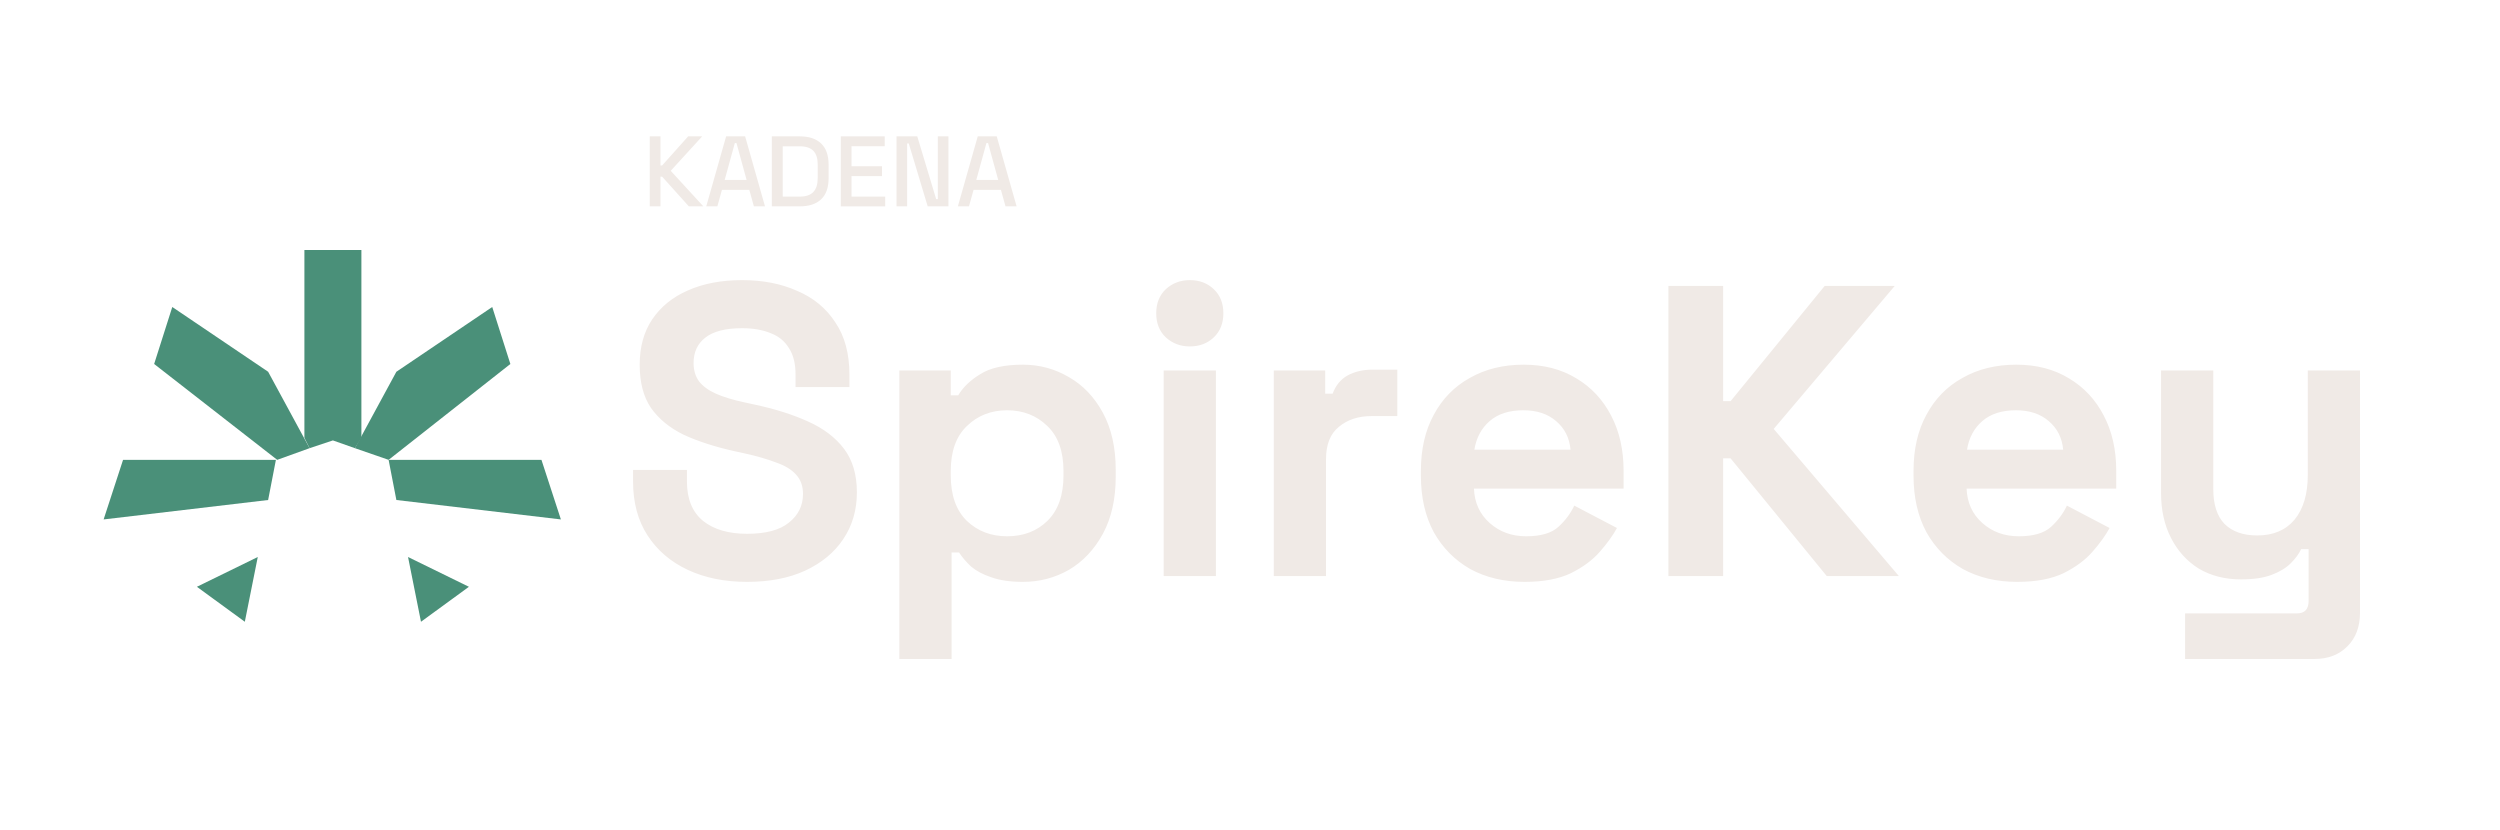
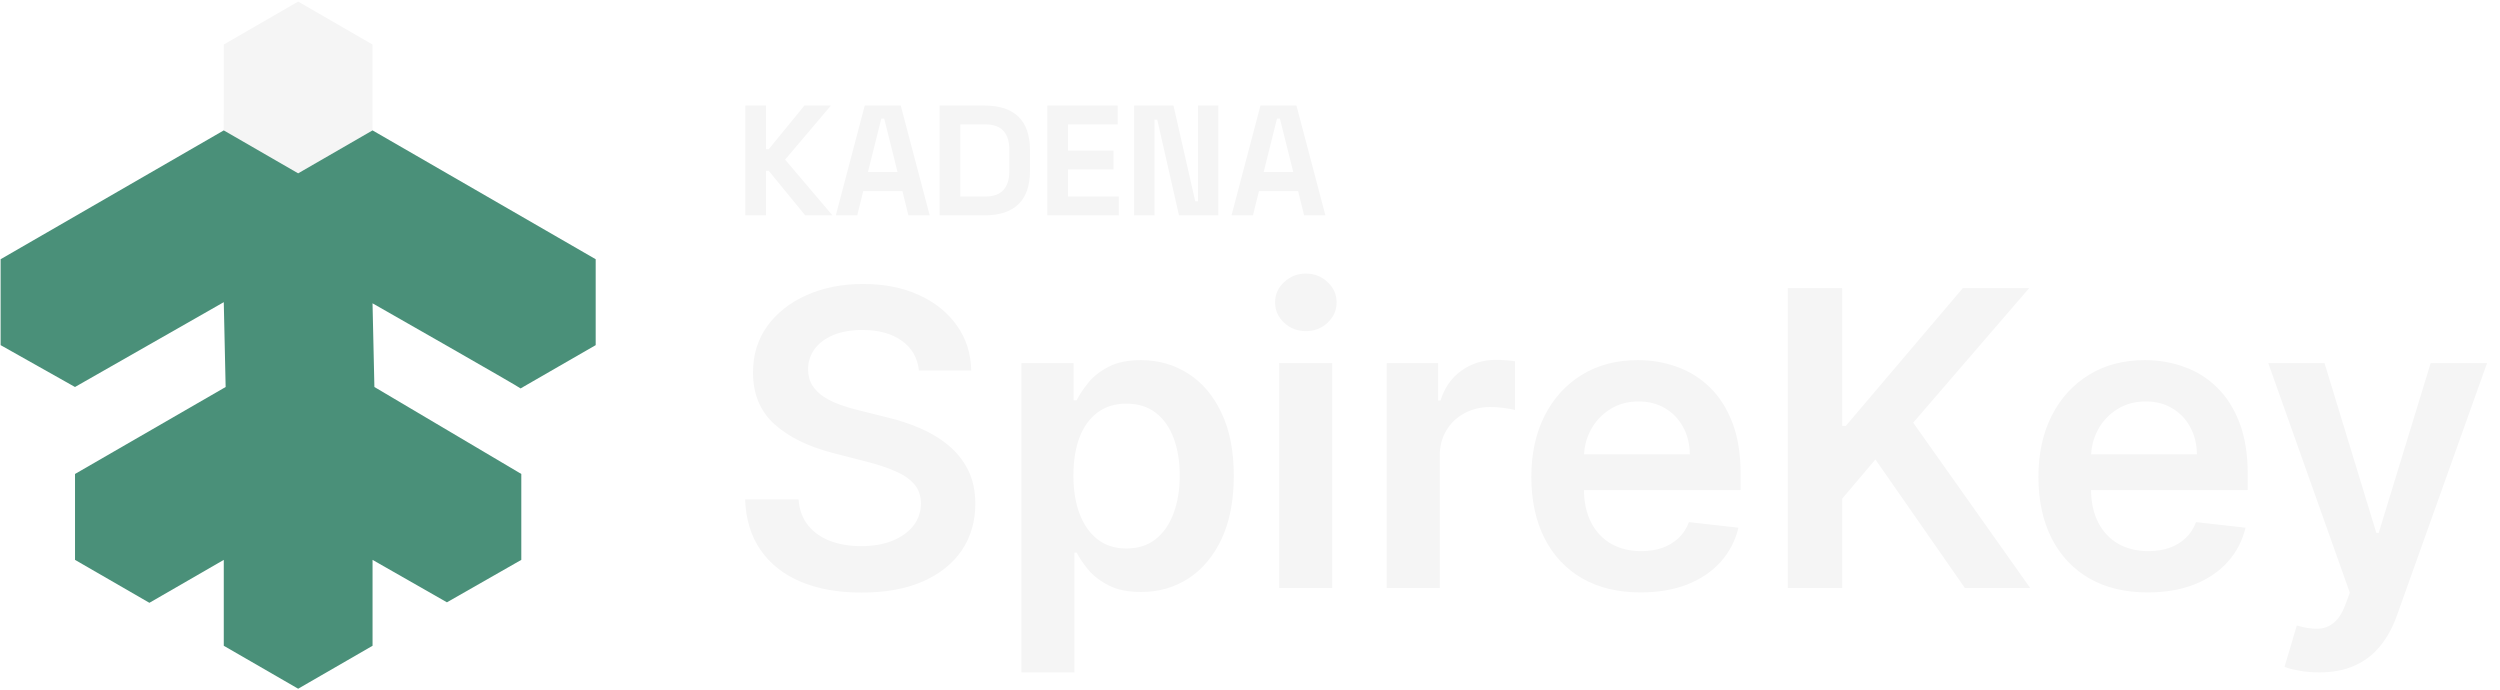
- <svg xmlns="http://www.w3.org/2000/svg" data-style="kdacolor" width="193" height="64" viewBox="0 0 193 64">
-   <path id="{kda.foundation.color.icon.brand.logo.default}" d="M15.2,45.3l4.7-2.3-1,5-3.7-2.7Z" fill="#4A9079" />
-   <path id="{kda.foundation.color.icon.brand.logo.default}" d="M20.7,38.6l-12.7,1.5,1.5-4.6h11.8l-.6,3.1Z" fill="#4A9079" />
-   <polygon id="{kda.foundation.color.icon.brand.logo.default}" points="23.5 33.8 22.1 31.2 23.5 33.8 23.5 33.8" fill="#4A9079" />
-   <polygon id="{kda.foundation.color.icon.brand.logo.default}" points="20.7 28.7 20.7 28.7 22.1 31.2 20.7 28.7" fill="#4A9079" />
-   <path id="{kda.foundation.color.icon.brand.logo.default}" d="M32.5,48l-1-5,4.7,2.3-3.7,2.7Z" fill="#4A9079" />
-   <path id="{kda.foundation.color.icon.brand.logo.default}" d="M30,35.5h11.8s1.5,4.6,1.5,4.6l-12.7-1.5-.6-3.1Z" fill="#4A9079" />
-   <polygon id="{kda.foundation.color.icon.brand.logo.default}" points="27.9 33.8 29.3 31.2 27.9 33.8 27.9 33.8" fill="#4A9079" />
-   <polygon id="{kda.foundation.color.icon.brand.logo.default}" points="30.6 28.7 30.6 28.7 29.3 31.2 30.6 28.7" fill="#4A9079" />
-   <polygon id="{kda.foundation.color.icon.brand.logo.default}" points="23.5 19.3 23.5 33.8 23.9 34.6 25.7 34 27.4 34.6 27.9 33.8 27.9 19.3 23.5 19.3" fill="#4A9079" />
-   <polygon id="{kda.foundation.color.icon.brand.logo.default}" points="30.6 28.7 38 23.7 39.4 28.1 30 35.5 27.4 34.6 30.6 28.7" fill="#4A9079" />
-   <polygon id="{kda.foundation.color.icon.brand.logo.default}" points="20.7 28.7 13.3 23.7 11.9 28.1 21.4 35.5 23.9 34.6 20.7 28.7" fill="#4A9079" />
-   <path id="{kda.foundation.color.text.brand.wordmark.inverse.default}" d="M50.162 15.931V10.527H50.989V12.773H51.117C51.453 12.401 52.122 11.653 53.125 10.527H54.208C53.802 10.975 52.993 11.861 51.779 13.187C52.2 13.644 53.04 14.559 54.298 15.931H53.178C52.837 15.549 52.15 14.785 51.117 13.64H50.99V15.931H50.163H50.162Z" fill="#F0EAE6" />
-   <path id="{kda.foundation.color.text.brand.wordmark.inverse.default}" d="M54.523 15.931C54.779 15.032 55.29 13.23 56.057 10.527H57.524C57.78 11.426 58.291 13.228 59.058 15.931H58.2C58.14 15.72 58.022 15.296 57.847 14.657H55.734C55.679 14.867 55.561 15.292 55.38 15.931H54.523ZM55.945 13.889H57.637C57.507 13.412 57.246 12.464 56.856 11.047H56.728C56.598 11.52 56.337 12.467 55.946 13.889H55.945Z" fill="#F0EAE6" />
-   <path id="{kda.foundation.color.text.brand.wordmark.inverse.default}" d="M59.585 15.931V10.527H61.743C62.46 10.527 63.009 10.711 63.39 11.077C63.776 11.444 63.969 11.994 63.969 12.727V13.737C63.969 14.476 63.776 15.026 63.39 15.387C63.009 15.749 62.46 15.93 61.743 15.93H59.585V15.931ZM60.427 15.178H61.751C62.217 15.178 62.562 15.06 62.789 14.823C63.015 14.582 63.127 14.228 63.127 13.761V12.698C63.127 12.225 63.014 11.873 62.789 11.642C62.563 11.412 62.218 11.295 61.751 11.295H60.427V15.178Z" fill="#F0EAE6" />
-   <path id="{kda.foundation.color.text.brand.wordmark.inverse.default}" d="M64.909 15.931V10.527H68.3V11.289H65.736V12.834H68.091V13.595H65.736V15.178H68.338V15.932H64.909L64.909 15.931Z" fill="#F0EAE6" />
-   <path id="{kda.foundation.color.text.brand.wordmark.inverse.default}" d="M69.211 15.931V10.527H70.813C71.054 11.336 71.54 12.951 72.272 15.373H72.4V10.527H73.219V15.931H71.618C71.377 15.122 70.891 13.504 70.158 11.077H70.031V15.931H69.211Z" fill="#F0EAE6" />
-   <path id="{kda.foundation.color.text.brand.wordmark.inverse.default}" d="M73.948 15.931C74.204 15.032 74.715 13.23 75.482 10.527H76.948C77.204 11.426 77.715 13.228 78.482 15.931H77.625C77.565 15.72 77.446 15.296 77.271 14.657H75.159C75.104 14.867 74.986 15.292 74.805 15.931H73.948H73.948ZM75.369 13.889H77.061C76.931 13.412 76.67 12.464 76.279 11.047H76.152C76.021 11.52 75.761 12.467 75.37 13.889H75.369Z" fill="#F0EAE6" />
-   <path id="{kda.foundation.color.text.brand.wordmark.inverse.default}" d="M57.672 44.921C55.944 44.921 54.419 44.612 53.096 43.993C51.773 43.374 50.739 42.489 49.992 41.337C49.245 40.185 48.872 38.798 48.872 37.177V36.281H53.032V37.177C53.032 38.521 53.448 39.534 54.28 40.217C55.112 40.878 56.242 41.209 57.672 41.209C59.123 41.209 60.2 40.921 60.904 40.345C61.629 39.769 61.992 39.033 61.992 38.137C61.992 37.518 61.81 37.017 61.448 36.633C61.106 36.249 60.594 35.94 59.912 35.705C59.251 35.449 58.44 35.214 57.48 35.001L56.744 34.841C55.208 34.5 53.885 34.073 52.776 33.561C51.688 33.028 50.845 32.334 50.248 31.481C49.672 30.628 49.384 29.518 49.384 28.153C49.384 26.788 49.704 25.625 50.344 24.665C51.005 23.684 51.922 22.937 53.096 22.425C54.291 21.892 55.688 21.625 57.288 21.625C58.888 21.625 60.306 21.902 61.544 22.457C62.803 22.99 63.784 23.801 64.488 24.889C65.213 25.956 65.576 27.3 65.576 28.921V29.881H61.416V28.921C61.416 28.068 61.245 27.385 60.904 26.873C60.584 26.34 60.114 25.956 59.496 25.721C58.877 25.465 58.141 25.337 57.288 25.337C56.008 25.337 55.059 25.582 54.44 26.073C53.843 26.542 53.544 27.193 53.544 28.025C53.544 28.58 53.682 29.049 53.96 29.433C54.258 29.817 54.696 30.137 55.272 30.393C55.848 30.649 56.584 30.873 57.48 31.065L58.216 31.225C59.816 31.566 61.203 32.004 62.376 32.537C63.571 33.07 64.499 33.774 65.16 34.649C65.821 35.524 66.152 36.644 66.152 38.009C66.152 39.374 65.8 40.58 65.096 41.625C64.413 42.649 63.432 43.46 62.152 44.057C60.893 44.633 59.4 44.921 57.672 44.921ZM69.43 50.873V28.601H73.398V30.521H73.974C74.337 29.902 74.902 29.358 75.67 28.889C76.438 28.398 77.537 28.153 78.966 28.153C80.246 28.153 81.43 28.473 82.518 29.113C83.606 29.732 84.481 30.649 85.142 31.865C85.803 33.081 86.134 34.553 86.134 36.281V36.793C86.134 38.521 85.803 39.993 85.142 41.209C84.481 42.425 83.606 43.353 82.518 43.993C81.43 44.612 80.246 44.921 78.966 44.921C78.006 44.921 77.195 44.804 76.534 44.569C75.894 44.356 75.371 44.078 74.966 43.737C74.582 43.374 74.273 43.012 74.038 42.649H73.462V50.873H69.43ZM77.75 41.401C79.009 41.401 80.043 41.006 80.854 40.217C81.686 39.406 82.102 38.233 82.102 36.697V36.377C82.102 34.841 81.686 33.678 80.854 32.889C80.022 32.078 78.987 31.673 77.75 31.673C76.513 31.673 75.478 32.078 74.646 32.889C73.814 33.678 73.398 34.841 73.398 36.377V36.697C73.398 38.233 73.814 39.406 74.646 40.217C75.478 41.006 76.513 41.401 77.75 41.401ZM89.836 44.473V28.601H93.868V44.473H89.836ZM91.852 26.745C91.127 26.745 90.508 26.51 89.996 26.041C89.506 25.572 89.26 24.953 89.26 24.185C89.26 23.417 89.506 22.798 89.996 22.329C90.508 21.86 91.127 21.625 91.852 21.625C92.599 21.625 93.218 21.86 93.708 22.329C94.199 22.798 94.444 23.417 94.444 24.185C94.444 24.953 94.199 25.572 93.708 26.041C93.218 26.51 92.599 26.745 91.852 26.745ZM98.336 44.473V28.601H102.304V30.393H102.88C103.115 29.753 103.499 29.284 104.032 28.985C104.587 28.686 105.227 28.537 105.952 28.537H107.872V32.121H105.888C104.864 32.121 104.022 32.398 103.36 32.953C102.699 33.486 102.368 34.318 102.368 35.449V44.473H98.336ZM117.693 44.921C116.115 44.921 114.717 44.59 113.501 43.929C112.307 43.246 111.368 42.297 110.685 41.081C110.024 39.844 109.693 38.393 109.693 36.729V36.345C109.693 34.681 110.024 33.241 110.685 32.025C111.347 30.788 112.275 29.838 113.469 29.177C114.664 28.494 116.051 28.153 117.629 28.153C119.187 28.153 120.541 28.505 121.693 29.209C122.845 29.892 123.741 30.852 124.381 32.089C125.021 33.305 125.341 34.724 125.341 36.345V37.721H113.789C113.832 38.809 114.237 39.694 115.005 40.377C115.773 41.06 116.712 41.401 117.821 41.401C118.952 41.401 119.784 41.156 120.317 40.665C120.851 40.174 121.256 39.63 121.533 39.033L124.829 40.761C124.531 41.316 124.093 41.924 123.517 42.585C122.963 43.225 122.216 43.78 121.277 44.249C120.339 44.697 119.144 44.921 117.693 44.921ZM113.821 34.713H121.245C121.16 33.796 120.787 33.06 120.125 32.505C119.485 31.95 118.643 31.673 117.597 31.673C116.509 31.673 115.645 31.95 115.005 32.505C114.365 33.06 113.971 33.796 113.821 34.713ZM128.802 44.473V22.073H133.026V30.969H133.602L140.866 22.073H146.274L136.93 33.113L146.594 44.473H141.026L133.602 35.385H133.026V44.473H128.802ZM155.725 44.921C154.146 44.921 152.749 44.59 151.533 43.929C150.338 43.246 149.399 42.297 148.717 41.081C148.055 39.844 147.725 38.393 147.725 36.729V36.345C147.725 34.681 148.055 33.241 148.717 32.025C149.378 30.788 150.306 29.838 151.501 29.177C152.695 28.494 154.082 28.153 155.661 28.153C157.218 28.153 158.573 28.505 159.725 29.209C160.877 29.892 161.773 30.852 162.413 32.089C163.053 33.305 163.373 34.724 163.373 36.345V37.721H151.821C151.863 38.809 152.269 39.694 153.037 40.377C153.805 41.06 154.743 41.401 155.853 41.401C156.983 41.401 157.815 41.156 158.349 40.665C158.882 40.174 159.287 39.63 159.565 39.033L162.861 40.761C162.562 41.316 162.125 41.924 161.549 42.585C160.994 43.225 160.247 43.78 159.309 44.249C158.37 44.697 157.175 44.921 155.725 44.921ZM151.853 34.713H159.277C159.191 33.796 158.818 33.06 158.157 32.505C157.517 31.95 156.674 31.673 155.629 31.673C154.541 31.673 153.677 31.95 153.037 32.505C152.397 33.06 152.002 33.796 151.853 34.713ZM168.689 50.873V47.353H177.329C177.927 47.353 178.225 47.033 178.225 46.393V42.393H177.649C177.479 42.756 177.212 43.118 176.849 43.481C176.487 43.844 175.996 44.142 175.377 44.377C174.759 44.612 173.969 44.729 173.009 44.729C171.772 44.729 170.684 44.452 169.745 43.897C168.828 43.321 168.113 42.532 167.601 41.529C167.089 40.526 166.833 39.374 166.833 38.073V28.601H170.865V37.753C170.865 38.948 171.153 39.844 171.729 40.441C172.327 41.038 173.169 41.337 174.257 41.337C175.495 41.337 176.455 40.932 177.137 40.121C177.82 39.289 178.161 38.137 178.161 36.665V28.601H182.193V47.289C182.193 48.377 181.873 49.241 181.233 49.881C180.593 50.542 179.74 50.873 178.673 50.873H168.689Z" fill="#F0EAE6" />
+ <svg xmlns="http://www.w3.org/2000/svg" width="1201" height="331" viewBox="0 0 1201 331" fill="none">
+   <path d="M143.23 0.752L107.499 21.391L107.489 62.648L143.23 83.286L178.961 62.648V21.391L143.23 0.752Z" fill="#F5F5F5" />
+   <path d="M143.231 330.857L107.5 310.228V268.961L71.769 289.59L36.038 268.961V227.694L108.397 185.912L107.5 145.16L36.028 185.912L0.297 165.799V124.532L107.5 62.637L143.231 83.265L178.962 62.637L286.166 124.532V165.799C286.166 165.799 249.754 186.778 250.095 186.603C250.435 186.427 178.962 145.707 178.962 145.707L179.859 185.912L250.435 227.694V268.961L214.704 289.353L178.973 268.961V310.228L143.242 330.857H143.231Z" fill="#4A9079" />
+   <path d="M358.045 103.455C358.045 94.676 358.045 77.094 358.045 50.707C359.664 50.707 362.974 50.707 367.977 50.707C367.977 54.19 367.977 61.178 367.977 71.674C368.173 71.674 368.614 71.674 369.301 71.674C372.146 68.192 377.859 61.203 386.442 50.707C388.551 50.707 392.794 50.707 399.17 50.707C395.491 55.072 388.159 63.729 377.173 76.677C380.949 81.14 388.527 90.066 399.905 103.455C397.698 103.455 393.333 103.455 386.81 103.455C383.867 99.875 378.031 92.739 369.301 82.047C369.105 82.047 368.664 82.047 367.977 82.047C367.977 85.627 367.977 92.763 367.977 103.455C366.309 103.455 362.999 103.455 358.045 103.455ZM401.524 103.455C403.878 94.676 408.513 77.094 415.428 50.707C418.322 50.707 424.084 50.707 432.716 50.707C435.021 59.486 439.656 77.069 446.621 103.455C444.904 103.455 441.495 103.455 436.395 103.455C435.904 101.542 434.948 97.668 433.526 91.832C430.387 91.832 424.109 91.832 414.692 91.832C414.202 93.793 413.245 97.668 411.823 103.455C410.107 103.455 406.673 103.455 401.524 103.455ZM416.973 82.636C419.327 82.636 424.06 82.636 431.171 82.636C430.092 78.369 427.959 69.81 424.771 56.961C424.526 56.961 424.06 56.961 423.373 56.961C422.343 61.227 420.21 69.786 416.973 82.636ZM451.402 103.455C451.402 101.984 451.402 99.066 451.402 94.701C451.402 88.815 451.402 77.069 451.402 59.462C451.402 57.99 451.402 55.072 451.402 50.707C455.032 50.707 462.266 50.707 473.105 50.707C480.167 50.707 485.562 52.497 489.29 56.078C492.968 59.707 494.807 65.053 494.807 72.115C494.807 74.322 494.807 77.633 494.807 82.047C494.807 89.159 492.968 94.504 489.29 98.085C485.562 101.665 480.167 103.455 473.105 103.455C468.298 103.455 461.064 103.455 451.402 103.455ZM461.334 94.406C463.345 94.406 467.317 94.406 473.252 94.406C477.274 94.406 480.216 93.352 482.08 91.243C483.944 89.134 484.876 86.167 484.876 82.341C484.876 79.987 484.876 76.48 484.876 71.821C484.876 67.947 483.944 64.979 482.08 62.919C480.216 60.81 477.274 59.756 473.252 59.756C470.603 59.756 466.631 59.756 461.334 59.756C461.334 65.543 461.334 77.094 461.334 94.406ZM503.12 103.455C503.12 94.676 503.12 77.094 503.12 50.707C508.76 50.707 520.041 50.707 536.961 50.707C536.961 52.228 536.961 55.244 536.961 59.756C532.989 59.756 525.019 59.756 513.052 59.756C513.052 61.865 513.052 66.058 513.052 72.336C516.681 72.336 523.964 72.336 534.901 72.336C534.901 73.856 534.901 76.873 534.901 81.385C531.223 81.385 523.94 81.385 513.052 81.385C513.052 83.543 513.052 87.883 513.052 94.406C517.123 94.406 525.264 94.406 537.476 94.406C537.476 95.927 537.476 98.943 537.476 103.455C531.738 103.455 520.286 103.455 503.12 103.455ZM544.833 103.455C544.833 94.676 544.833 77.094 544.833 50.707C547.972 50.707 554.274 50.707 563.74 50.707C565.456 58.358 568.939 73.685 574.186 96.687C574.432 96.687 574.873 96.687 575.511 96.687C575.511 89.036 575.511 73.709 575.511 50.707C577.178 50.707 580.44 50.707 585.295 50.707C585.295 59.486 585.295 77.069 585.295 103.455C582.156 103.455 575.854 103.455 566.388 103.455C564.672 95.804 561.19 80.478 555.942 57.475C555.746 57.475 555.304 57.475 554.618 57.475C554.618 65.175 554.618 80.502 554.618 103.455C552.95 103.455 549.688 103.455 544.833 103.455ZM591.622 103.455C593.976 94.676 598.611 77.094 605.526 50.707C608.42 50.707 614.183 50.707 622.815 50.707C625.12 59.486 629.754 77.069 636.719 103.455C635.002 103.455 631.594 103.455 626.493 103.455C626.002 101.542 625.046 97.668 623.624 91.832C620.485 91.832 614.207 91.832 604.791 91.832C604.3 93.793 603.344 97.668 601.921 103.455C600.205 103.455 596.772 103.455 591.622 103.455ZM607.071 82.636C609.425 82.636 614.158 82.636 621.27 82.636C620.191 78.369 618.057 69.81 614.869 56.961C614.624 56.961 614.158 56.961 613.471 56.961C612.442 61.227 610.308 69.786 607.071 82.636Z" fill="#F5F5F5" />
+   <path d="M441.455 178.006C440.798 171.861 438.03 167.076 433.152 163.652C428.32 160.228 422.035 158.516 414.295 158.516C408.854 158.516 404.187 159.336 400.293 160.978C396.4 162.62 393.421 164.848 391.358 167.662C389.294 170.477 388.238 173.69 388.191 177.302C388.191 180.304 388.871 182.907 390.232 185.112C391.639 187.317 393.539 189.193 395.931 190.741C398.323 192.242 400.974 193.508 403.882 194.54C406.79 195.572 409.722 196.44 412.677 197.144L426.186 200.521C431.627 201.788 436.858 203.5 441.877 205.657C446.943 207.815 451.469 210.536 455.456 213.819C459.49 217.103 462.68 221.066 465.025 225.71C467.371 230.354 468.543 235.795 468.543 242.034C468.543 250.477 466.386 257.912 462.07 264.338C457.755 270.718 451.516 275.713 443.354 279.325C435.239 282.89 425.412 284.673 413.873 284.673C402.662 284.673 392.929 282.937 384.673 279.466C376.464 275.995 370.038 270.929 365.394 264.268C360.797 257.607 358.311 249.492 357.936 239.923H383.618C383.993 244.942 385.541 249.117 388.262 252.447C390.982 255.778 394.524 258.264 398.886 259.906C403.295 261.547 408.221 262.368 413.662 262.368C419.338 262.368 424.31 261.524 428.578 259.835C432.894 258.1 436.271 255.707 438.71 252.658C441.15 249.563 442.393 245.951 442.44 241.823C442.393 238.07 441.29 234.974 439.133 232.535C436.975 230.049 433.949 227.985 430.056 226.343C426.21 224.655 421.707 223.154 416.547 221.84L400.153 217.619C388.285 214.57 378.904 209.949 372.008 203.758C365.16 197.519 361.736 189.24 361.736 178.92C361.736 170.43 364.034 162.995 368.631 156.616C373.275 150.236 379.584 145.288 387.558 141.77C395.532 138.205 404.562 136.422 414.647 136.422C424.873 136.422 433.832 138.205 441.525 141.77C449.265 145.288 455.339 150.19 459.748 156.475C464.158 162.714 466.433 169.891 466.573 178.006H441.455ZM490.69 323.019V174.417H515.738V192.289H517.216C518.529 189.662 520.382 186.871 522.774 183.916C525.166 180.914 528.403 178.357 532.484 176.246C536.565 174.089 541.772 173.01 548.104 173.01C556.454 173.01 563.982 175.144 570.69 179.413C577.445 183.634 582.792 189.897 586.732 198.199C590.719 206.455 592.713 216.587 592.713 228.595C592.713 240.463 590.766 250.548 586.873 258.85C582.98 267.153 577.679 273.485 570.971 277.848C564.264 282.21 556.665 284.391 548.174 284.391C541.983 284.391 536.846 283.359 532.765 281.295C528.684 279.231 525.401 276.745 522.915 273.837C520.476 270.882 518.576 268.091 517.216 265.464H516.16V323.019H490.69ZM515.668 228.454C515.668 235.443 516.653 241.565 518.623 246.818C520.64 252.072 523.525 256.176 527.277 259.132C531.077 262.04 535.674 263.494 541.068 263.494C546.697 263.494 551.411 261.993 555.21 258.991C559.01 255.942 561.871 251.791 563.795 246.537C565.765 241.237 566.75 235.209 566.75 228.454C566.75 221.747 565.788 215.789 563.865 210.583C561.942 205.376 559.08 201.295 555.281 198.34C551.481 195.385 546.744 193.907 541.068 193.907C535.627 193.907 531.006 195.338 527.207 198.199C523.407 201.06 520.523 205.071 518.552 210.231C516.629 215.391 515.668 221.465 515.668 228.454ZM614.525 282.491V174.417H639.995V282.491H614.525ZM627.33 159.078C623.296 159.078 619.825 157.742 616.917 155.068C614.009 152.347 612.555 149.087 612.555 145.288C612.555 141.441 614.009 138.181 616.917 135.508C619.825 132.787 623.296 131.427 627.33 131.427C631.411 131.427 634.882 132.787 637.744 135.508C640.652 138.181 642.106 141.441 642.106 145.288C642.106 149.087 640.652 152.347 637.744 155.068C634.882 157.742 631.411 159.078 627.33 159.078ZM666.187 282.491V174.417H690.884V192.43H692.01C693.98 186.191 697.357 181.383 702.142 178.006C706.973 174.581 712.485 172.869 718.676 172.869C720.084 172.869 721.655 172.94 723.391 173.08C725.173 173.174 726.651 173.338 727.823 173.573V197.003C726.744 196.628 725.032 196.299 722.687 196.018C720.389 195.69 718.16 195.525 716.003 195.525C711.359 195.525 707.184 196.534 703.478 198.551C699.82 200.521 696.935 203.265 694.824 206.783C692.713 210.301 691.658 214.359 691.658 218.956V282.491H666.187ZM788.14 284.602C777.305 284.602 767.947 282.351 760.066 277.848C752.233 273.298 746.205 266.871 741.983 258.569C737.762 250.219 735.651 240.392 735.651 229.088C735.651 217.971 737.762 208.214 741.983 199.817C746.252 191.374 752.209 184.807 759.855 180.116C767.501 175.379 776.484 173.01 786.803 173.01C793.464 173.01 799.75 174.089 805.66 176.246C811.617 178.357 816.871 181.641 821.421 186.097C826.018 190.553 829.63 196.229 832.257 203.124C834.883 209.973 836.197 218.135 836.197 227.61V235.42H747.612V218.252H811.781C811.735 213.374 810.679 209.035 808.615 205.235C806.551 201.389 803.667 198.363 799.961 196.159C796.302 193.954 792.034 192.852 787.155 192.852C781.948 192.852 777.375 194.118 773.435 196.651C769.495 199.137 766.422 202.421 764.218 206.502C762.06 210.536 760.957 214.968 760.911 219.8V234.787C760.911 241.072 762.06 246.467 764.358 250.97C766.657 255.426 769.87 258.85 773.998 261.242C778.126 263.588 782.957 264.761 788.492 264.761C792.198 264.761 795.552 264.245 798.554 263.213C801.556 262.134 804.159 260.562 806.364 258.498C808.568 256.434 810.234 253.878 811.359 250.829L835.141 253.503C833.64 259.788 830.779 265.276 826.557 269.967C822.383 274.611 817.035 278.223 810.515 280.803C803.995 283.336 796.537 284.602 788.14 284.602ZM858.871 282.491V138.392H884.974V204.602H886.733L942.952 138.392H974.825L919.099 203.054L975.318 282.491H943.937L900.946 220.715L884.974 239.571V282.491H858.871ZM1031.75 284.602C1020.91 284.602 1011.55 282.351 1003.67 277.848C995.84 273.298 989.812 266.871 985.59 258.569C981.369 250.219 979.258 240.392 979.258 229.088C979.258 217.971 981.369 208.214 985.59 199.817C989.859 191.374 995.816 184.807 1003.46 180.116C1011.11 175.379 1020.09 173.01 1030.41 173.01C1037.07 173.01 1043.36 174.089 1049.27 176.246C1055.22 178.357 1060.48 181.641 1065.03 186.097C1069.62 190.553 1073.24 196.229 1075.86 203.124C1078.49 209.973 1079.8 218.135 1079.8 227.61V235.42H991.219V218.252H1055.39C1055.34 213.374 1054.29 209.035 1052.22 205.235C1050.16 201.389 1047.27 198.363 1043.57 196.159C1039.91 193.954 1035.64 192.852 1030.76 192.852C1025.56 192.852 1020.98 194.118 1017.04 196.651C1013.1 199.137 1010.03 202.421 1007.82 206.502C1005.67 210.536 1004.56 214.968 1004.52 219.8V234.787C1004.52 241.072 1005.67 246.467 1007.97 250.97C1010.26 255.426 1013.48 258.85 1017.6 261.242C1021.73 263.588 1026.56 264.761 1032.1 264.761C1035.8 264.761 1039.16 264.245 1042.16 263.213C1045.16 262.134 1047.77 260.562 1049.97 258.498C1052.18 256.434 1053.84 253.878 1054.97 250.829L1078.75 253.503C1077.25 259.788 1074.39 265.276 1070.16 269.967C1065.99 274.611 1060.64 278.223 1054.12 280.803C1047.6 283.336 1040.14 284.602 1031.75 284.602ZM1114.09 323.019C1110.62 323.019 1107.4 322.738 1104.45 322.175C1101.54 321.659 1099.22 321.049 1097.48 320.346L1103.39 300.504C1107.1 301.583 1110.4 302.099 1113.31 302.052C1116.22 302.005 1118.78 301.09 1120.98 299.308C1123.23 297.572 1125.13 294.664 1126.68 290.583L1128.86 284.743L1089.67 174.417H1116.69L1141.6 256.036H1142.72L1167.7 174.417H1194.79L1151.52 295.579C1149.5 301.301 1146.83 306.203 1143.5 310.284C1140.17 314.412 1136.09 317.555 1131.26 319.712C1126.47 321.917 1120.75 323.019 1114.09 323.019Z" fill="#F5F5F5" />
</svg>
